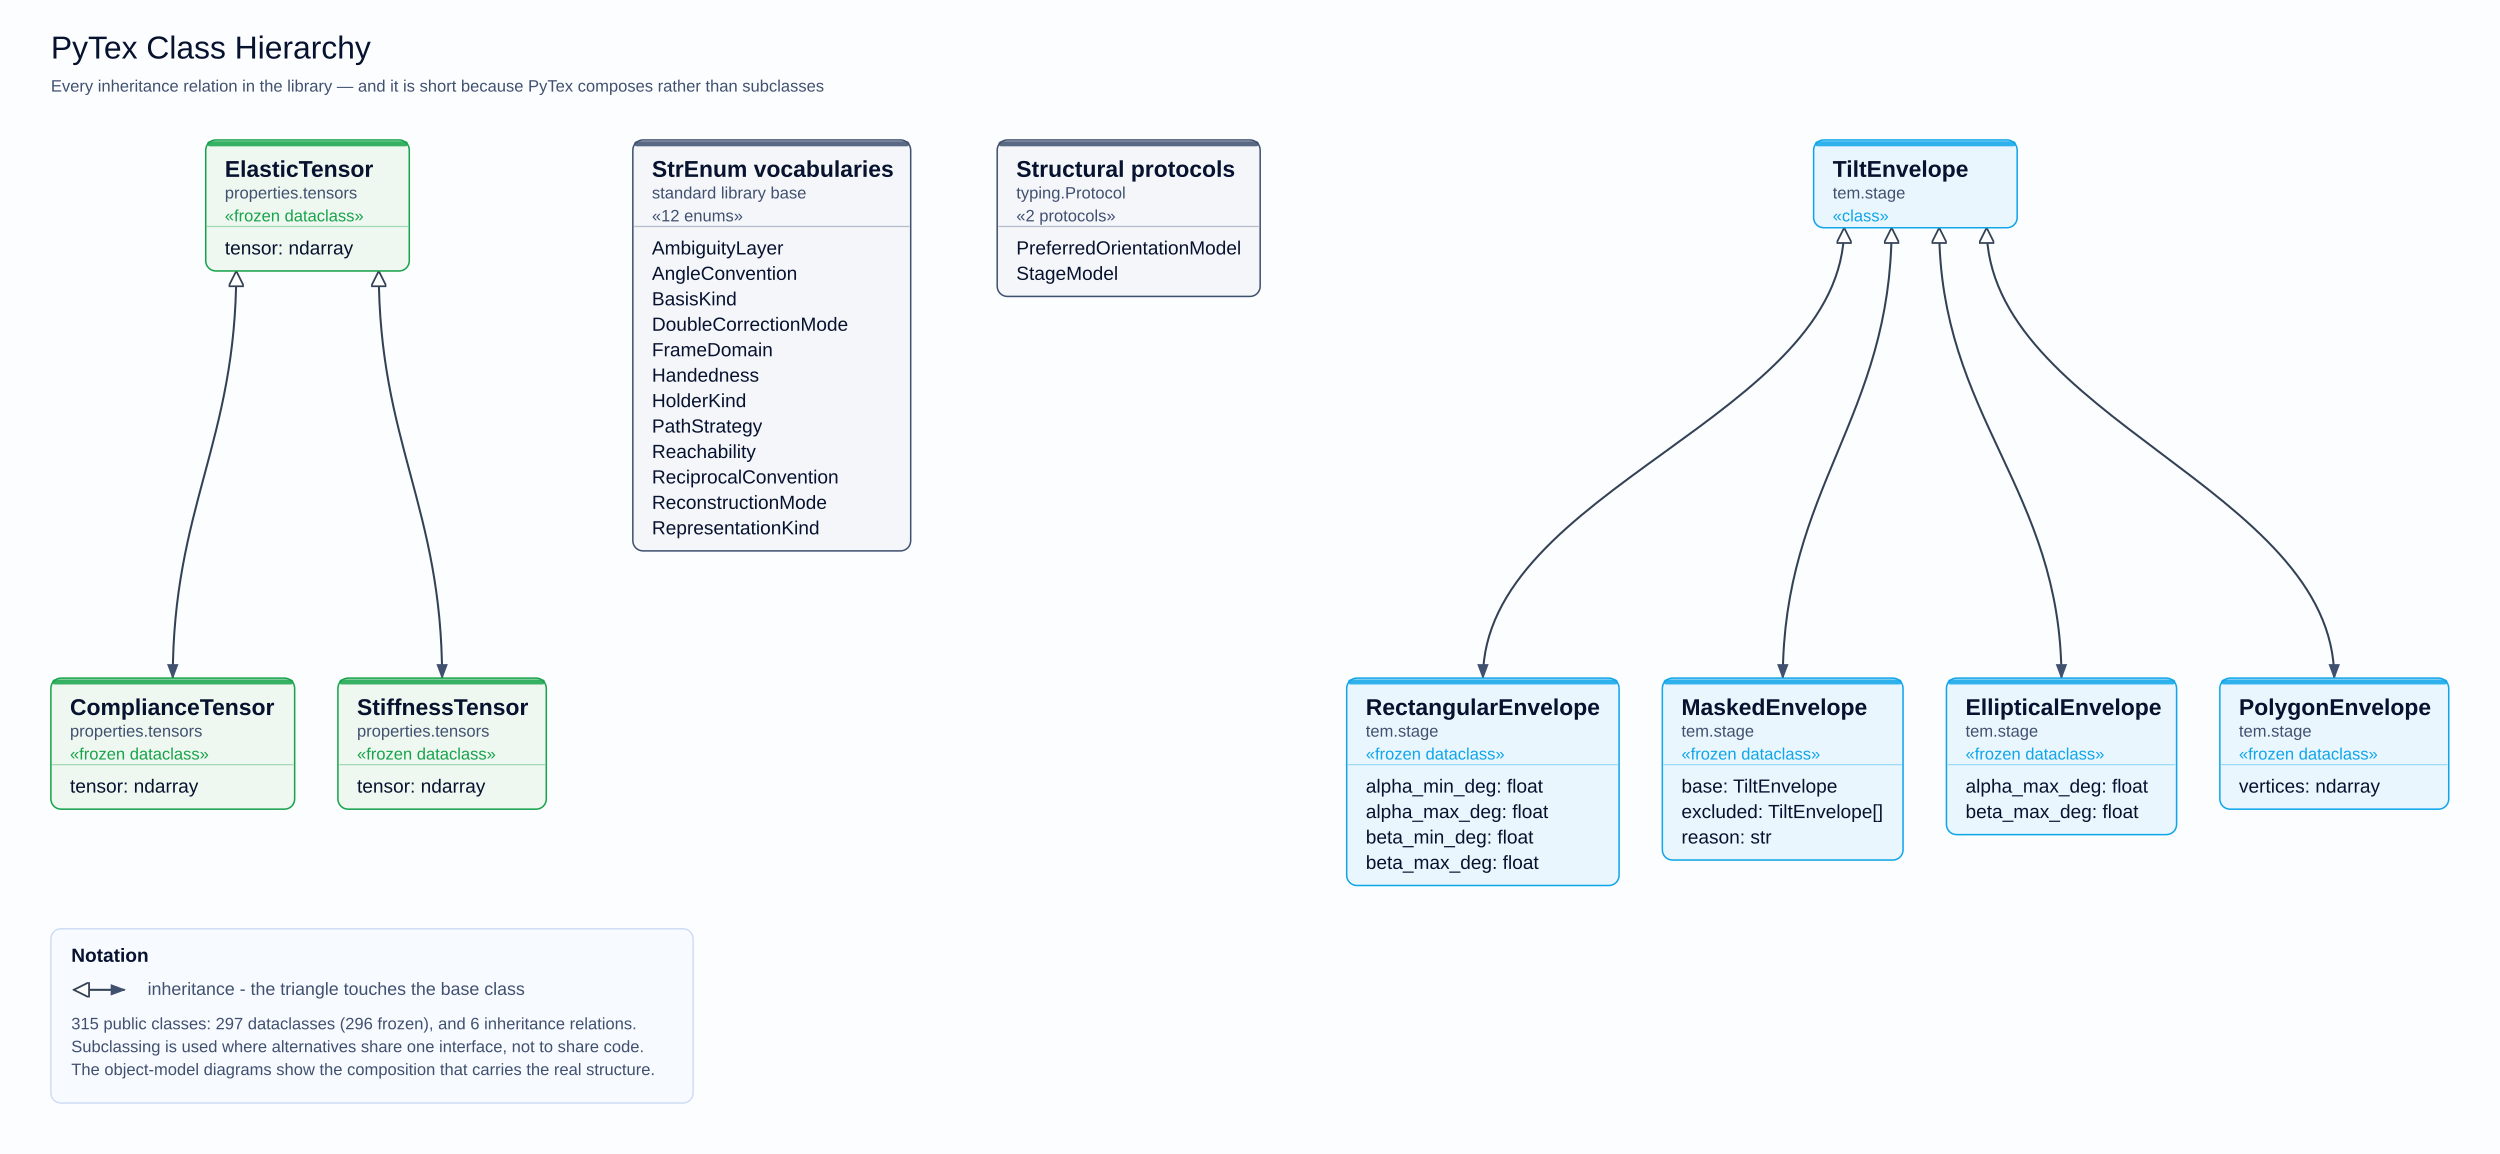
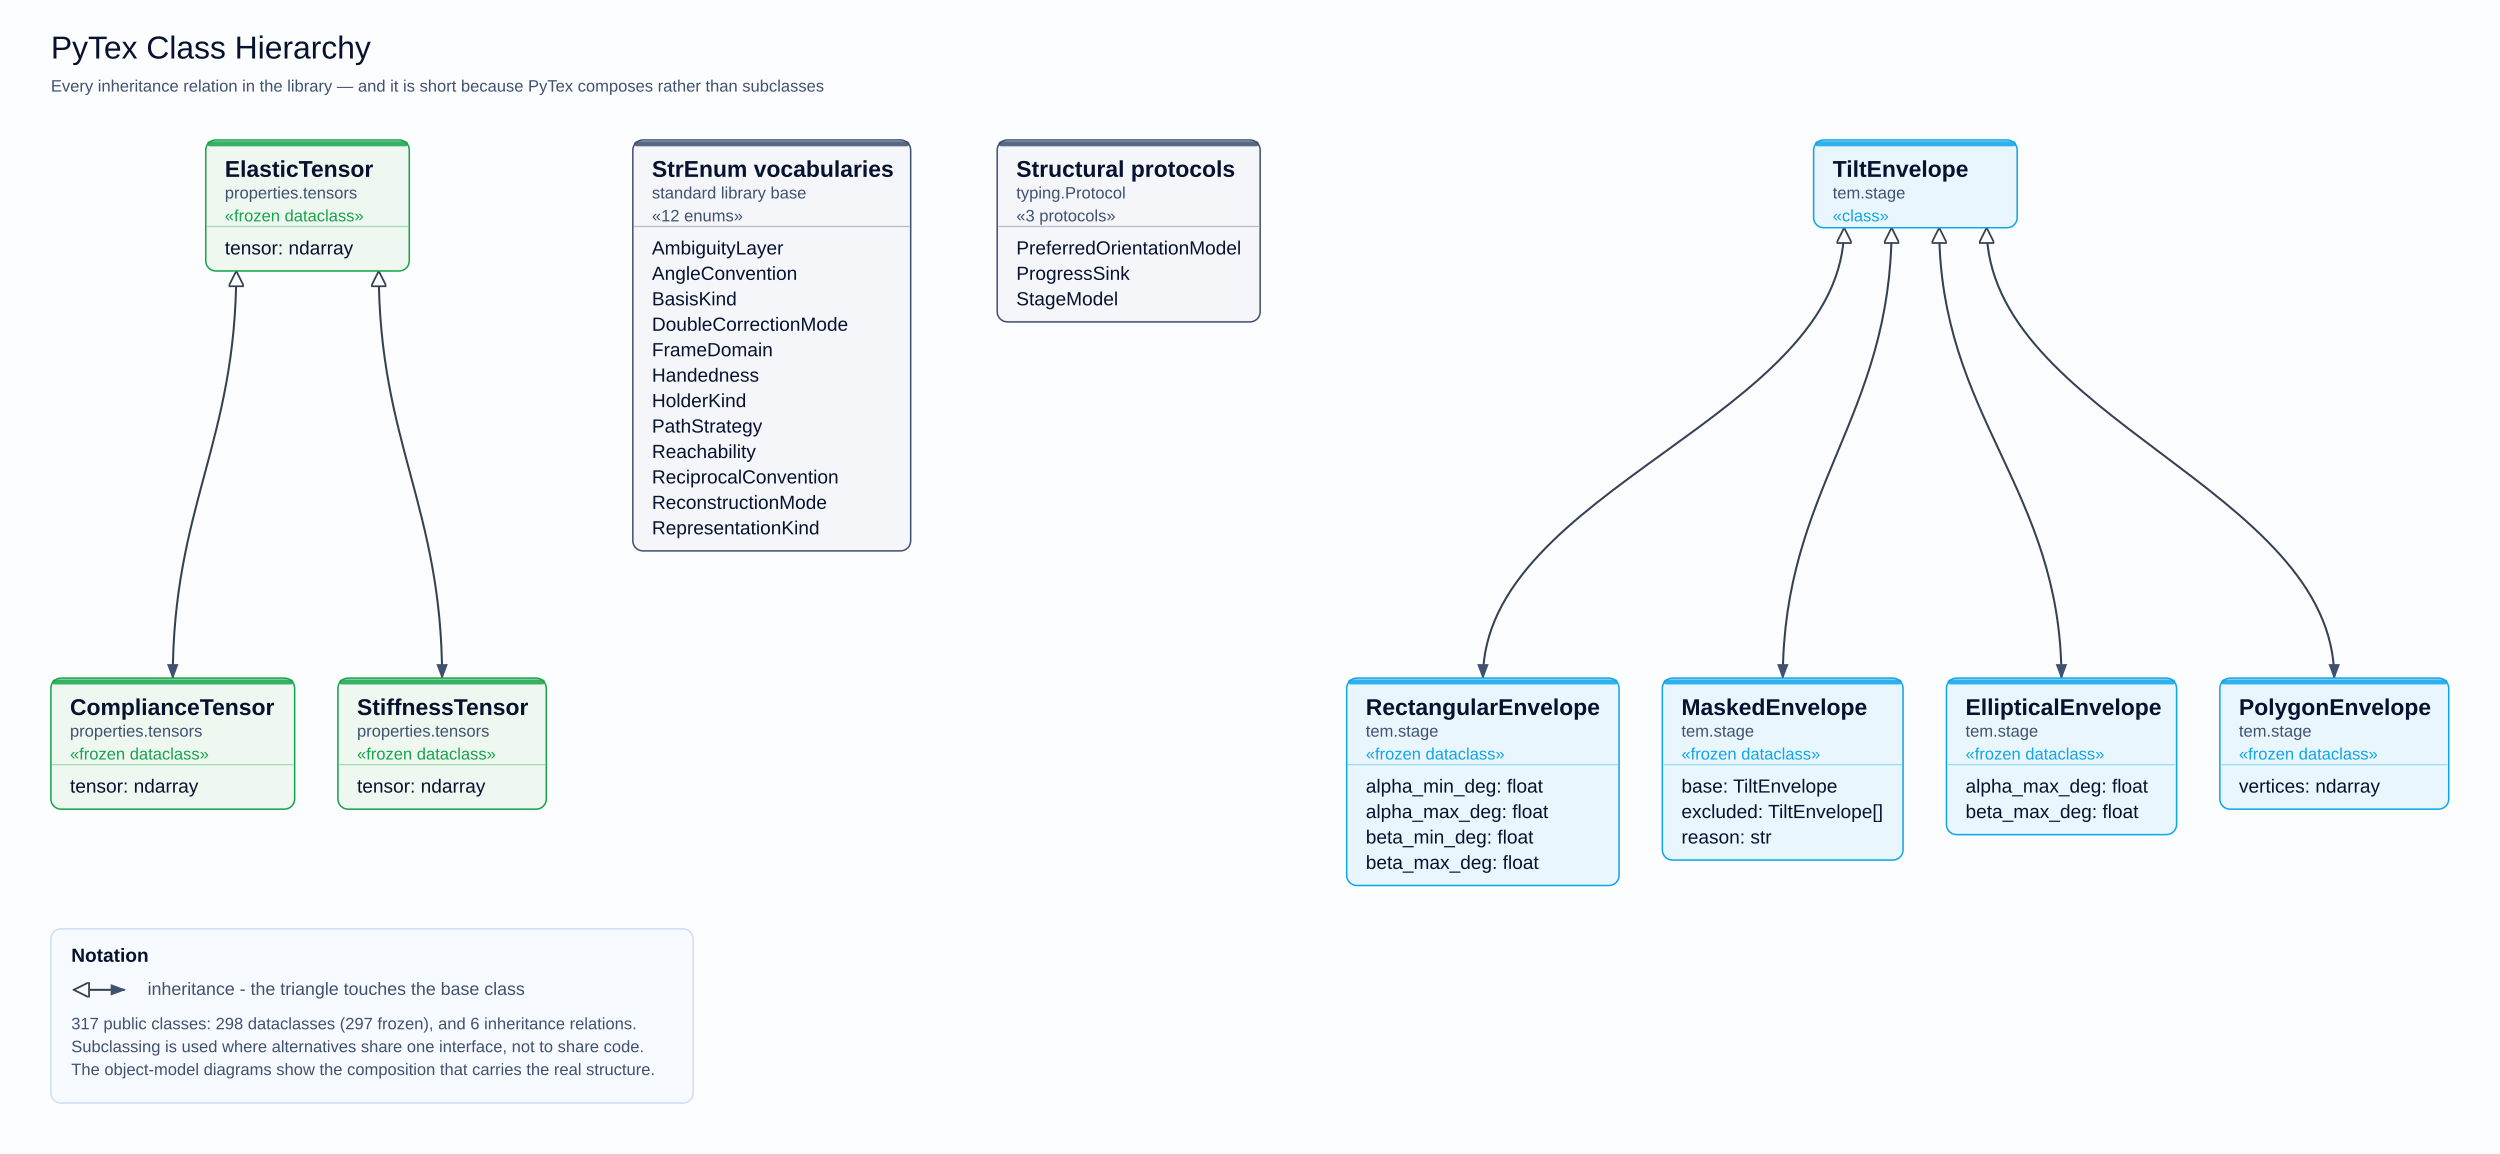
<svg xmlns="http://www.w3.org/2000/svg" width="1965" height="907" viewBox="0 0 1965 907" role="img">
  <defs>
    <marker id="cd-arrow" markerUnits="userSpaceOnUse" markerWidth="12" markerHeight="9" refX="11" refY="4.5" orient="auto">
      <path d="M0,0 L12,4.5 L0,9 z" fill="#40506f" />
    </marker>
    <marker id="cd-triangle" markerUnits="userSpaceOnUse" markerWidth="14" markerHeight="12" refX="1" refY="6" orient="auto">
      <path d="M13,0 L1,6 L13,12 z" fill="#ffffff" stroke="#334155" stroke-width="1.4" />
    </marker>
    <marker id="cd-diamond" markerUnits="userSpaceOnUse" markerWidth="15" markerHeight="10" refX="1" refY="5" orient="auto">
      <path d="M1,5 L8,1 L15,5 L8,9 z" fill="#07122f" />
    </marker>
  </defs>
  <rect width="1965" height="907" fill="#fbfdff" />
  <text x="40.0" y="46.0" font-size="25" font-family="Arial" fill="#07122f" text-anchor="start">PyTex Class Hierarchy</text>
  <text x="40.0" y="72.0" font-size="13" font-family="Arial" fill="#40506f" text-anchor="start">Every inheritance relation in the library — and it is short because PyTex composes rather than subclasses</text>
  <path d="M185.7,213.0 C185.7,347.4 135.8,398.6 135.8,533.0" fill="none" stroke="#334155" stroke-width="1.6" marker-end="url(#cd-arrow)" marker-start="url(#cd-triangle)" />
  <path d="M297.7,213.0 C297.7,347.4 347.5,398.6 347.5,533.0" fill="none" stroke="#334155" stroke-width="1.6" marker-end="url(#cd-arrow)" marker-start="url(#cd-triangle)" />
  <path d="M1524.2,179.0 C1524.2,327.7 1620.3,384.3 1620.3,533.0" fill="none" stroke="#334155" stroke-width="1.6" marker-end="url(#cd-arrow)" marker-start="url(#cd-triangle)" />
  <path d="M1486.8,179.0 C1486.8,327.7 1401.3,384.3 1401.3,533.0" fill="none" stroke="#334155" stroke-width="1.6" marker-end="url(#cd-arrow)" marker-start="url(#cd-triangle)" />
  <path d="M1561.5,179.0 C1561.5,327.7 1834.7,384.3 1834.7,533.0" fill="none" stroke="#334155" stroke-width="1.6" marker-end="url(#cd-arrow)" marker-start="url(#cd-triangle)" />
  <path d="M1449.5,179.0 C1449.5,327.7 1165.6,384.3 1165.6,533.0" fill="none" stroke="#334155" stroke-width="1.6" marker-end="url(#cd-arrow)" marker-start="url(#cd-triangle)" />
  <rect x="40.0" y="533.0" width="191.6" height="103.0" rx="8" fill="#eef7f0" stroke="#16a34a" stroke-width="1.2" />
  <rect x="41.0" y="534.0" width="189.6" height="4" rx="2" fill="#16a34a" opacity="0.85" />
  <text x="55.0" y="562.0" font-size="18" font-family="Arial" fill="#07122f" text-anchor="start" font-weight="bold">ComplianceTensor</text>
  <text x="55.0" y="579.0" font-size="13" font-family="Arial" fill="#40506f" text-anchor="start">properties.tensors</text>
  <text x="55.0" y="597.0" font-size="13" font-family="Arial" fill="#16a34a" text-anchor="start">«frozen dataclass»</text>
  <line x1="41.0" y1="601.0" x2="230.6" y2="601.0" stroke="#16a34a" stroke-width="1" opacity="0.35" />
  <text x="55.0" y="623.0" font-size="15" font-family="Arial" fill="#07122f" text-anchor="start">tensor: ndarray</text>
  <rect x="161.7" y="110.0" width="160.0" height="103.0" rx="8" fill="#eef7f0" stroke="#16a34a" stroke-width="1.2" />
  <rect x="162.7" y="111.0" width="158.0" height="4" rx="2" fill="#16a34a" opacity="0.85" />
  <text x="176.7" y="139.0" font-size="18" font-family="Arial" fill="#07122f" text-anchor="start" font-weight="bold">ElasticTensor</text>
  <text x="176.7" y="156.0" font-size="13" font-family="Arial" fill="#40506f" text-anchor="start">properties.tensors</text>
  <text x="176.7" y="174.0" font-size="13" font-family="Arial" fill="#16a34a" text-anchor="start">«frozen dataclass»</text>
  <line x1="162.7" y1="178.0" x2="320.7" y2="178.0" stroke="#16a34a" stroke-width="1" opacity="0.35" />
  <text x="176.7" y="200.0" font-size="15" font-family="Arial" fill="#07122f" text-anchor="start">tensor: ndarray</text>
  <rect x="265.6" y="533.0" width="163.8" height="103.0" rx="8" fill="#eef7f0" stroke="#16a34a" stroke-width="1.2" />
  <rect x="266.6" y="534.0" width="161.8" height="4" rx="2" fill="#16a34a" opacity="0.85" />
  <text x="280.6" y="562.0" font-size="18" font-family="Arial" fill="#07122f" text-anchor="start" font-weight="bold">StiffnessTensor</text>
  <text x="280.6" y="579.0" font-size="13" font-family="Arial" fill="#40506f" text-anchor="start">properties.tensors</text>
  <text x="280.6" y="597.0" font-size="13" font-family="Arial" fill="#16a34a" text-anchor="start">«frozen dataclass»</text>
  <line x1="266.6" y1="601.0" x2="428.4" y2="601.0" stroke="#16a34a" stroke-width="1" opacity="0.35" />
  <text x="280.6" y="623.0" font-size="15" font-family="Arial" fill="#07122f" text-anchor="start">tensor: ndarray</text>
  <rect x="1529.9" y="533.0" width="180.9" height="123.0" rx="8" fill="#eaf6fe" stroke="#0ea5e9" stroke-width="1.2" />
  <rect x="1530.9" y="534.0" width="178.9" height="4" rx="2" fill="#0ea5e9" opacity="0.85" />
  <text x="1544.9" y="562.0" font-size="18" font-family="Arial" fill="#07122f" text-anchor="start" font-weight="bold">EllipticalEnvelope</text>
  <text x="1544.9" y="579.0" font-size="13" font-family="Arial" fill="#40506f" text-anchor="start">tem.stage</text>
  <text x="1544.9" y="597.0" font-size="13" font-family="Arial" fill="#0ea5e9" text-anchor="start">«frozen dataclass»</text>
  <line x1="1530.9" y1="601.0" x2="1709.8" y2="601.0" stroke="#0ea5e9" stroke-width="1" opacity="0.35" />
  <text x="1544.9" y="623.0" font-size="15" font-family="Arial" fill="#07122f" text-anchor="start">alpha_max_deg: float</text>
  <text x="1544.9" y="643.0" font-size="15" font-family="Arial" fill="#07122f" text-anchor="start">beta_max_deg: float</text>
  <rect x="1306.6" y="533.0" width="189.2" height="143.0" rx="8" fill="#eaf6fe" stroke="#0ea5e9" stroke-width="1.2" />
  <rect x="1307.6" y="534.0" width="187.2" height="4" rx="2" fill="#0ea5e9" opacity="0.85" />
  <text x="1321.6" y="562.0" font-size="18" font-family="Arial" fill="#07122f" text-anchor="start" font-weight="bold">MaskedEnvelope</text>
  <text x="1321.6" y="579.0" font-size="13" font-family="Arial" fill="#40506f" text-anchor="start">tem.stage</text>
  <text x="1321.6" y="597.0" font-size="13" font-family="Arial" fill="#0ea5e9" text-anchor="start">«frozen dataclass»</text>
  <line x1="1307.6" y1="601.0" x2="1494.9" y2="601.0" stroke="#0ea5e9" stroke-width="1" opacity="0.35" />
  <text x="1321.6" y="623.0" font-size="15" font-family="Arial" fill="#07122f" text-anchor="start">base: TiltEnvelope</text>
  <text x="1321.6" y="643.0" font-size="15" font-family="Arial" fill="#07122f" text-anchor="start">excluded: TiltEnvelope[]</text>
  <text x="1321.6" y="663.0" font-size="15" font-family="Arial" fill="#07122f" text-anchor="start">reason: str</text>
  <rect x="1744.8" y="533.0" width="179.9" height="103.0" rx="8" fill="#eaf6fe" stroke="#0ea5e9" stroke-width="1.2" />
  <rect x="1745.8" y="534.0" width="177.9" height="4" rx="2" fill="#0ea5e9" opacity="0.85" />
  <text x="1759.8" y="562.0" font-size="18" font-family="Arial" fill="#07122f" text-anchor="start" font-weight="bold">PolygonEnvelope</text>
  <text x="1759.8" y="579.0" font-size="13" font-family="Arial" fill="#40506f" text-anchor="start">tem.stage</text>
  <text x="1759.8" y="597.0" font-size="13" font-family="Arial" fill="#0ea5e9" text-anchor="start">«frozen dataclass»</text>
  <line x1="1745.8" y1="601.0" x2="1923.7" y2="601.0" stroke="#0ea5e9" stroke-width="1" opacity="0.35" />
  <text x="1759.8" y="623.0" font-size="15" font-family="Arial" fill="#07122f" text-anchor="start">vertices: ndarray</text>
  <rect x="1058.5" y="533.0" width="214.1" height="163.0" rx="8" fill="#eaf6fe" stroke="#0ea5e9" stroke-width="1.2" />
  <rect x="1059.5" y="534.0" width="212.1" height="4" rx="2" fill="#0ea5e9" opacity="0.85" />
  <text x="1073.5" y="562.0" font-size="18" font-family="Arial" fill="#07122f" text-anchor="start" font-weight="bold">RectangularEnvelope</text>
  <text x="1073.5" y="579.0" font-size="13" font-family="Arial" fill="#40506f" text-anchor="start">tem.stage</text>
  <text x="1073.5" y="597.0" font-size="13" font-family="Arial" fill="#0ea5e9" text-anchor="start">«frozen dataclass»</text>
  <line x1="1059.5" y1="601.0" x2="1271.6" y2="601.0" stroke="#0ea5e9" stroke-width="1" opacity="0.35" />
  <text x="1073.5" y="623.0" font-size="15" font-family="Arial" fill="#07122f" text-anchor="start">alpha_min_deg: float</text>
  <text x="1073.5" y="643.0" font-size="15" font-family="Arial" fill="#07122f" text-anchor="start">alpha_max_deg: float</text>
  <text x="1073.5" y="663.0" font-size="15" font-family="Arial" fill="#07122f" text-anchor="start">beta_min_deg: float</text>
  <text x="1073.5" y="683.0" font-size="15" font-family="Arial" fill="#07122f" text-anchor="start">beta_max_deg: float</text>
  <rect x="1425.5" y="110.0" width="160.0" height="69.0" rx="8" fill="#eaf6fe" stroke="#0ea5e9" stroke-width="1.2" />
  <rect x="1426.5" y="111.0" width="158.0" height="4" rx="2" fill="#0ea5e9" opacity="0.85" />
  <text x="1440.5" y="139.0" font-size="18" font-family="Arial" fill="#07122f" text-anchor="start" font-weight="bold">TiltEnvelope</text>
  <text x="1440.5" y="156.0" font-size="13" font-family="Arial" fill="#40506f" text-anchor="start">tem.stage</text>
  <text x="1440.5" y="174.0" font-size="13" font-family="Arial" fill="#0ea5e9" text-anchor="start">«class»</text>
  <rect x="497.4" y="110.0" width="218.4" height="323.0" rx="8" fill="#f4f6fa" stroke="#40506f" stroke-width="1.2" />
  <rect x="498.4" y="111.0" width="216.4" height="4" rx="2" fill="#40506f" opacity="0.85" />
  <text x="512.4" y="139.0" font-size="18" font-family="Arial" fill="#07122f" text-anchor="start" font-weight="bold">StrEnum vocabularies</text>
  <text x="512.4" y="156.0" font-size="13" font-family="Arial" fill="#40506f" text-anchor="start">standard library base</text>
  <text x="512.4" y="174.0" font-size="13" font-family="Arial" fill="#40506f" text-anchor="start">«12 enums»</text>
  <line x1="498.4" y1="178.0" x2="714.8" y2="178.0" stroke="#40506f" stroke-width="1" opacity="0.35" />
  <text x="512.4" y="200.0" font-size="15" font-family="Arial" fill="#07122f" text-anchor="start">AmbiguityLayer</text>
  <text x="512.4" y="220.0" font-size="15" font-family="Arial" fill="#07122f" text-anchor="start">AngleConvention</text>
  <text x="512.4" y="240.0" font-size="15" font-family="Arial" fill="#07122f" text-anchor="start">BasisKind</text>
  <text x="512.4" y="260.0" font-size="15" font-family="Arial" fill="#07122f" text-anchor="start">DoubleCorrectionMode</text>
  <text x="512.4" y="280.0" font-size="15" font-family="Arial" fill="#07122f" text-anchor="start">FrameDomain</text>
  <text x="512.4" y="300.0" font-size="15" font-family="Arial" fill="#07122f" text-anchor="start">Handedness</text>
  <text x="512.4" y="320.0" font-size="15" font-family="Arial" fill="#07122f" text-anchor="start">HolderKind</text>
  <text x="512.4" y="340.0" font-size="15" font-family="Arial" fill="#07122f" text-anchor="start">PathStrategy</text>
  <text x="512.4" y="360.0" font-size="15" font-family="Arial" fill="#07122f" text-anchor="start">Reachability</text>
  <text x="512.4" y="380.0" font-size="15" font-family="Arial" fill="#07122f" text-anchor="start">ReciprocalConvention</text>
  <text x="512.4" y="400.0" font-size="15" font-family="Arial" fill="#07122f" text-anchor="start">ReconstructionMode</text>
  <text x="512.4" y="420.0" font-size="15" font-family="Arial" fill="#07122f" text-anchor="start">RepresentationKind</text>
-   <rect x="783.8" y="110.0" width="206.7" height="123.0" rx="8" fill="#f4f6fa" stroke="#40506f" stroke-width="1.2" />
+   <rect x="783.8" y="110.0" width="206.7" height="143.0" rx="8" fill="#f4f6fa" stroke="#40506f" stroke-width="1.2" />
  <rect x="784.8" y="111.0" width="204.7" height="4" rx="2" fill="#40506f" opacity="0.85" />
  <text x="798.8" y="139.0" font-size="18" font-family="Arial" fill="#07122f" text-anchor="start" font-weight="bold">Structural protocols</text>
  <text x="798.8" y="156.0" font-size="13" font-family="Arial" fill="#40506f" text-anchor="start">typing.Protocol</text>
-   <text x="798.8" y="174.0" font-size="13" font-family="Arial" fill="#40506f" text-anchor="start">«2 protocols»</text>
+   <text x="798.8" y="174.0" font-size="13" font-family="Arial" fill="#40506f" text-anchor="start">«3 protocols»</text>
  <line x1="784.8" y1="178.0" x2="989.5" y2="178.0" stroke="#40506f" stroke-width="1" opacity="0.35" />
  <text x="798.8" y="200.0" font-size="15" font-family="Arial" fill="#07122f" text-anchor="start">PreferredOrientationModel</text>
-   <text x="798.8" y="220.0" font-size="15" font-family="Arial" fill="#07122f" text-anchor="start">StageModel</text>
+   <text x="798.8" y="220.0" font-size="15" font-family="Arial" fill="#07122f" text-anchor="start">ProgressSink</text>
+   <text x="798.8" y="240.0" font-size="15" font-family="Arial" fill="#07122f" text-anchor="start">StageModel</text>
  <rect x="40.0" y="730.0" width="504.8" height="137.0" rx="8" fill="#f7faff" stroke="#c8d8f2" stroke-width="1.0" />
  <text x="56.0" y="756.0" font-size="15" font-family="Arial" fill="#07122f" text-anchor="start" font-weight="bold">Notation</text>
  <line x1="58.0" y1="778.0" x2="98.0" y2="778.0" stroke="#334155" stroke-width="1.6" marker-end="url(#cd-arrow)" marker-start="url(#cd-triangle)" />
  <text x="116.0" y="782.0" font-size="14" font-family="Arial" fill="#40506f" text-anchor="start">inheritance - the triangle touches the base class</text>
-   <text x="56.0" y="809.0" font-size="13" font-family="Arial" fill="#40506f" text-anchor="start">315 public classes: 297 dataclasses (296 frozen), and 6 inheritance relations.</text>
+   <text x="56.0" y="809.0" font-size="13" font-family="Arial" fill="#40506f" text-anchor="start">317 public classes: 298 dataclasses (297 frozen), and 6 inheritance relations.</text>
  <text x="56.0" y="827.0" font-size="13" font-family="Arial" fill="#40506f" text-anchor="start">Subclassing is used where alternatives share one interface, not to share code.</text>
  <text x="56.0" y="845.0" font-size="13" font-family="Arial" fill="#40506f" text-anchor="start">The object-model diagrams show the composition that carries the real structure.</text>
</svg>
